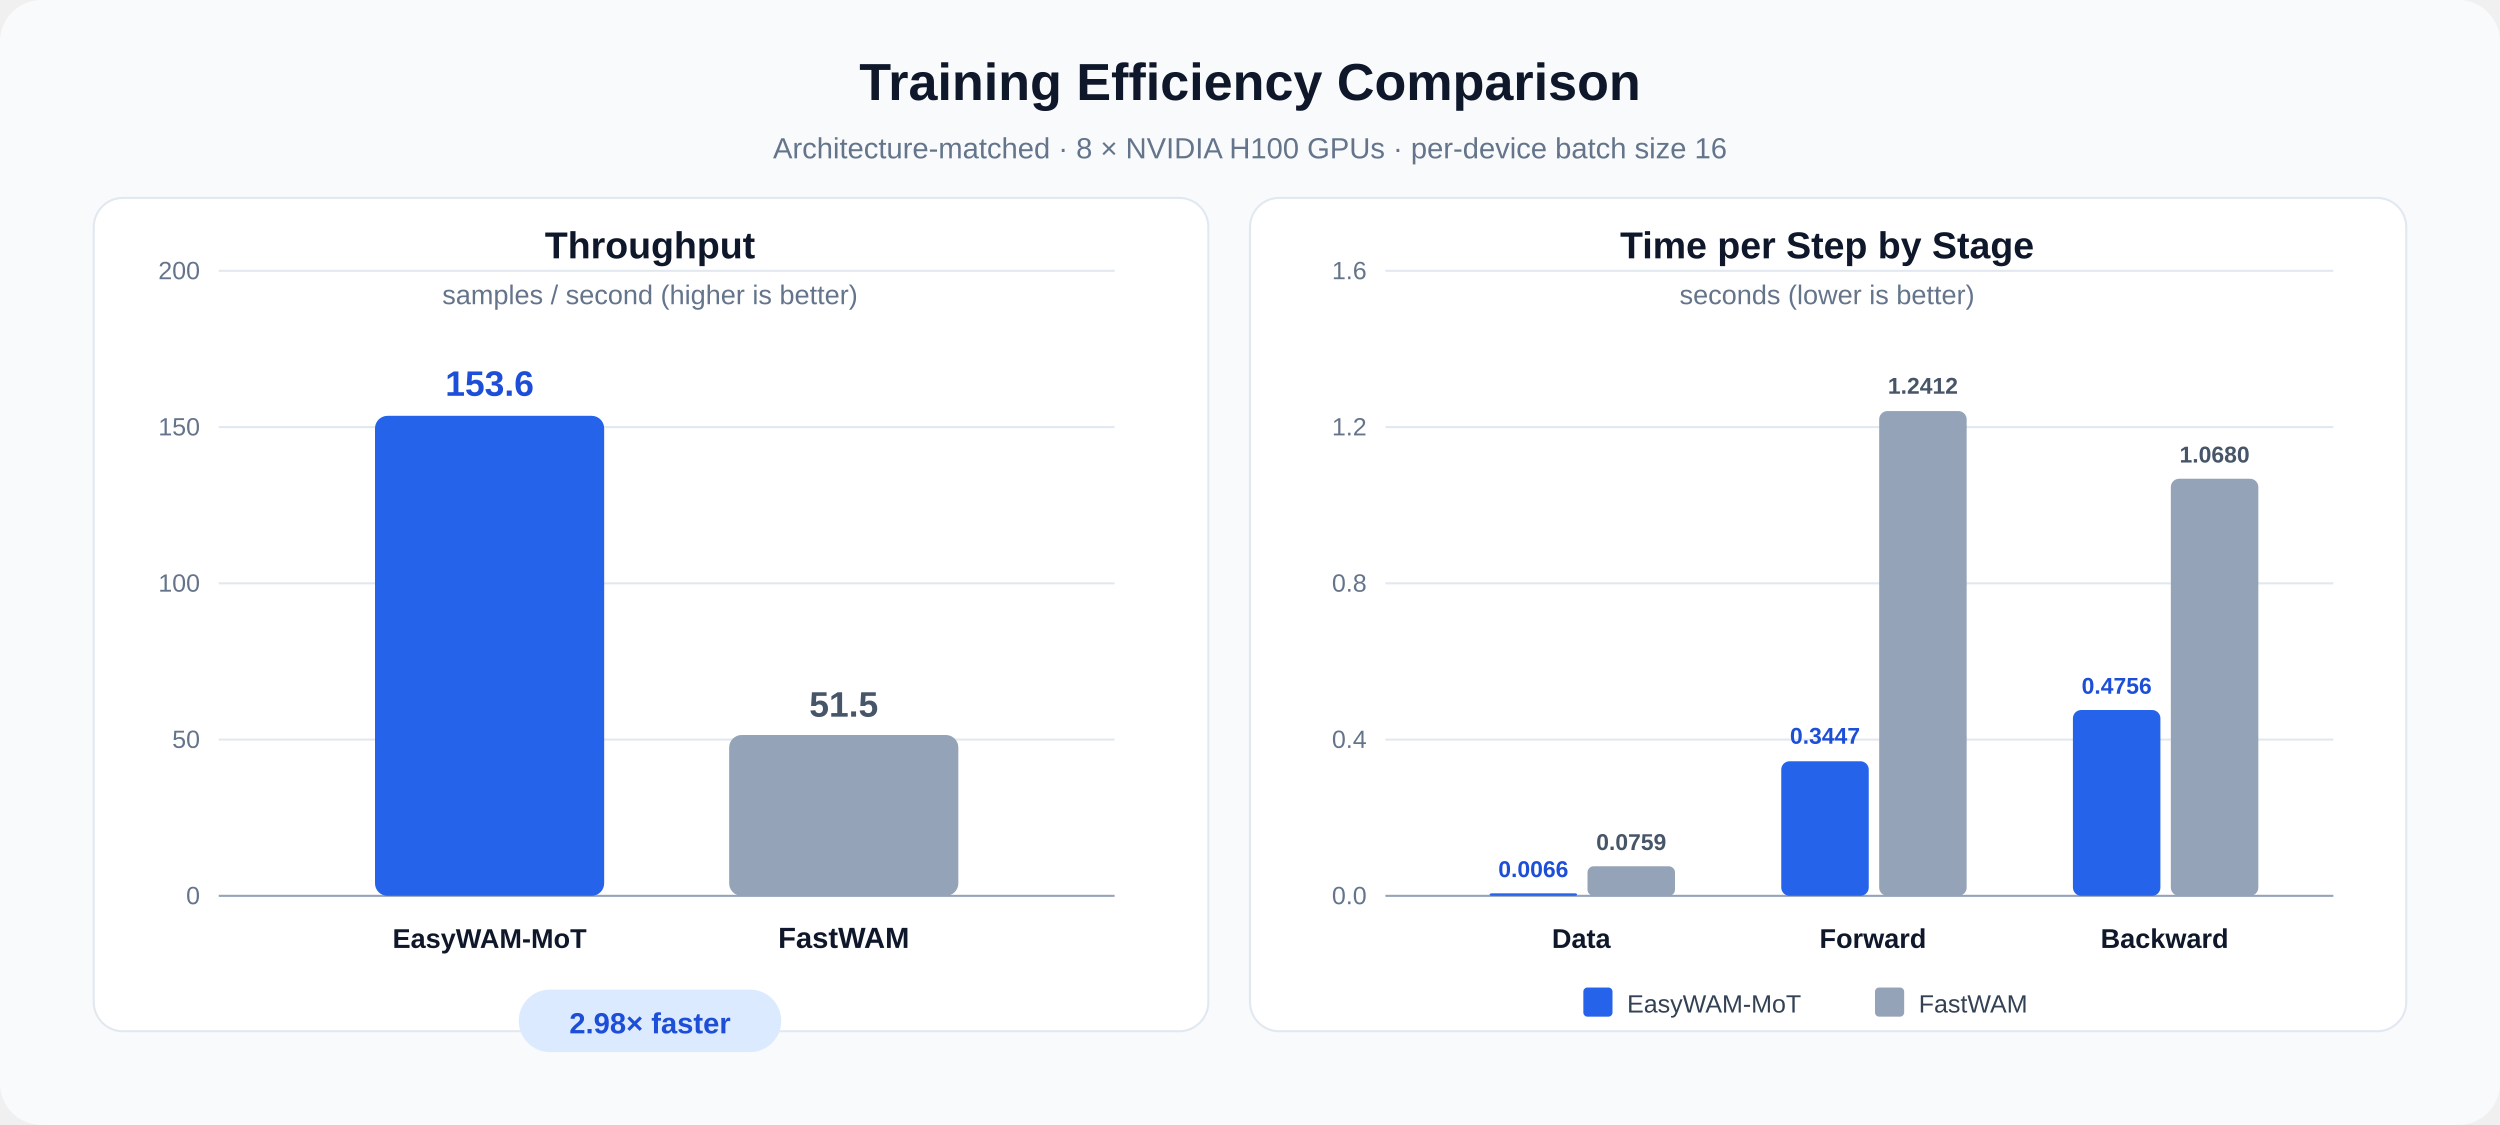
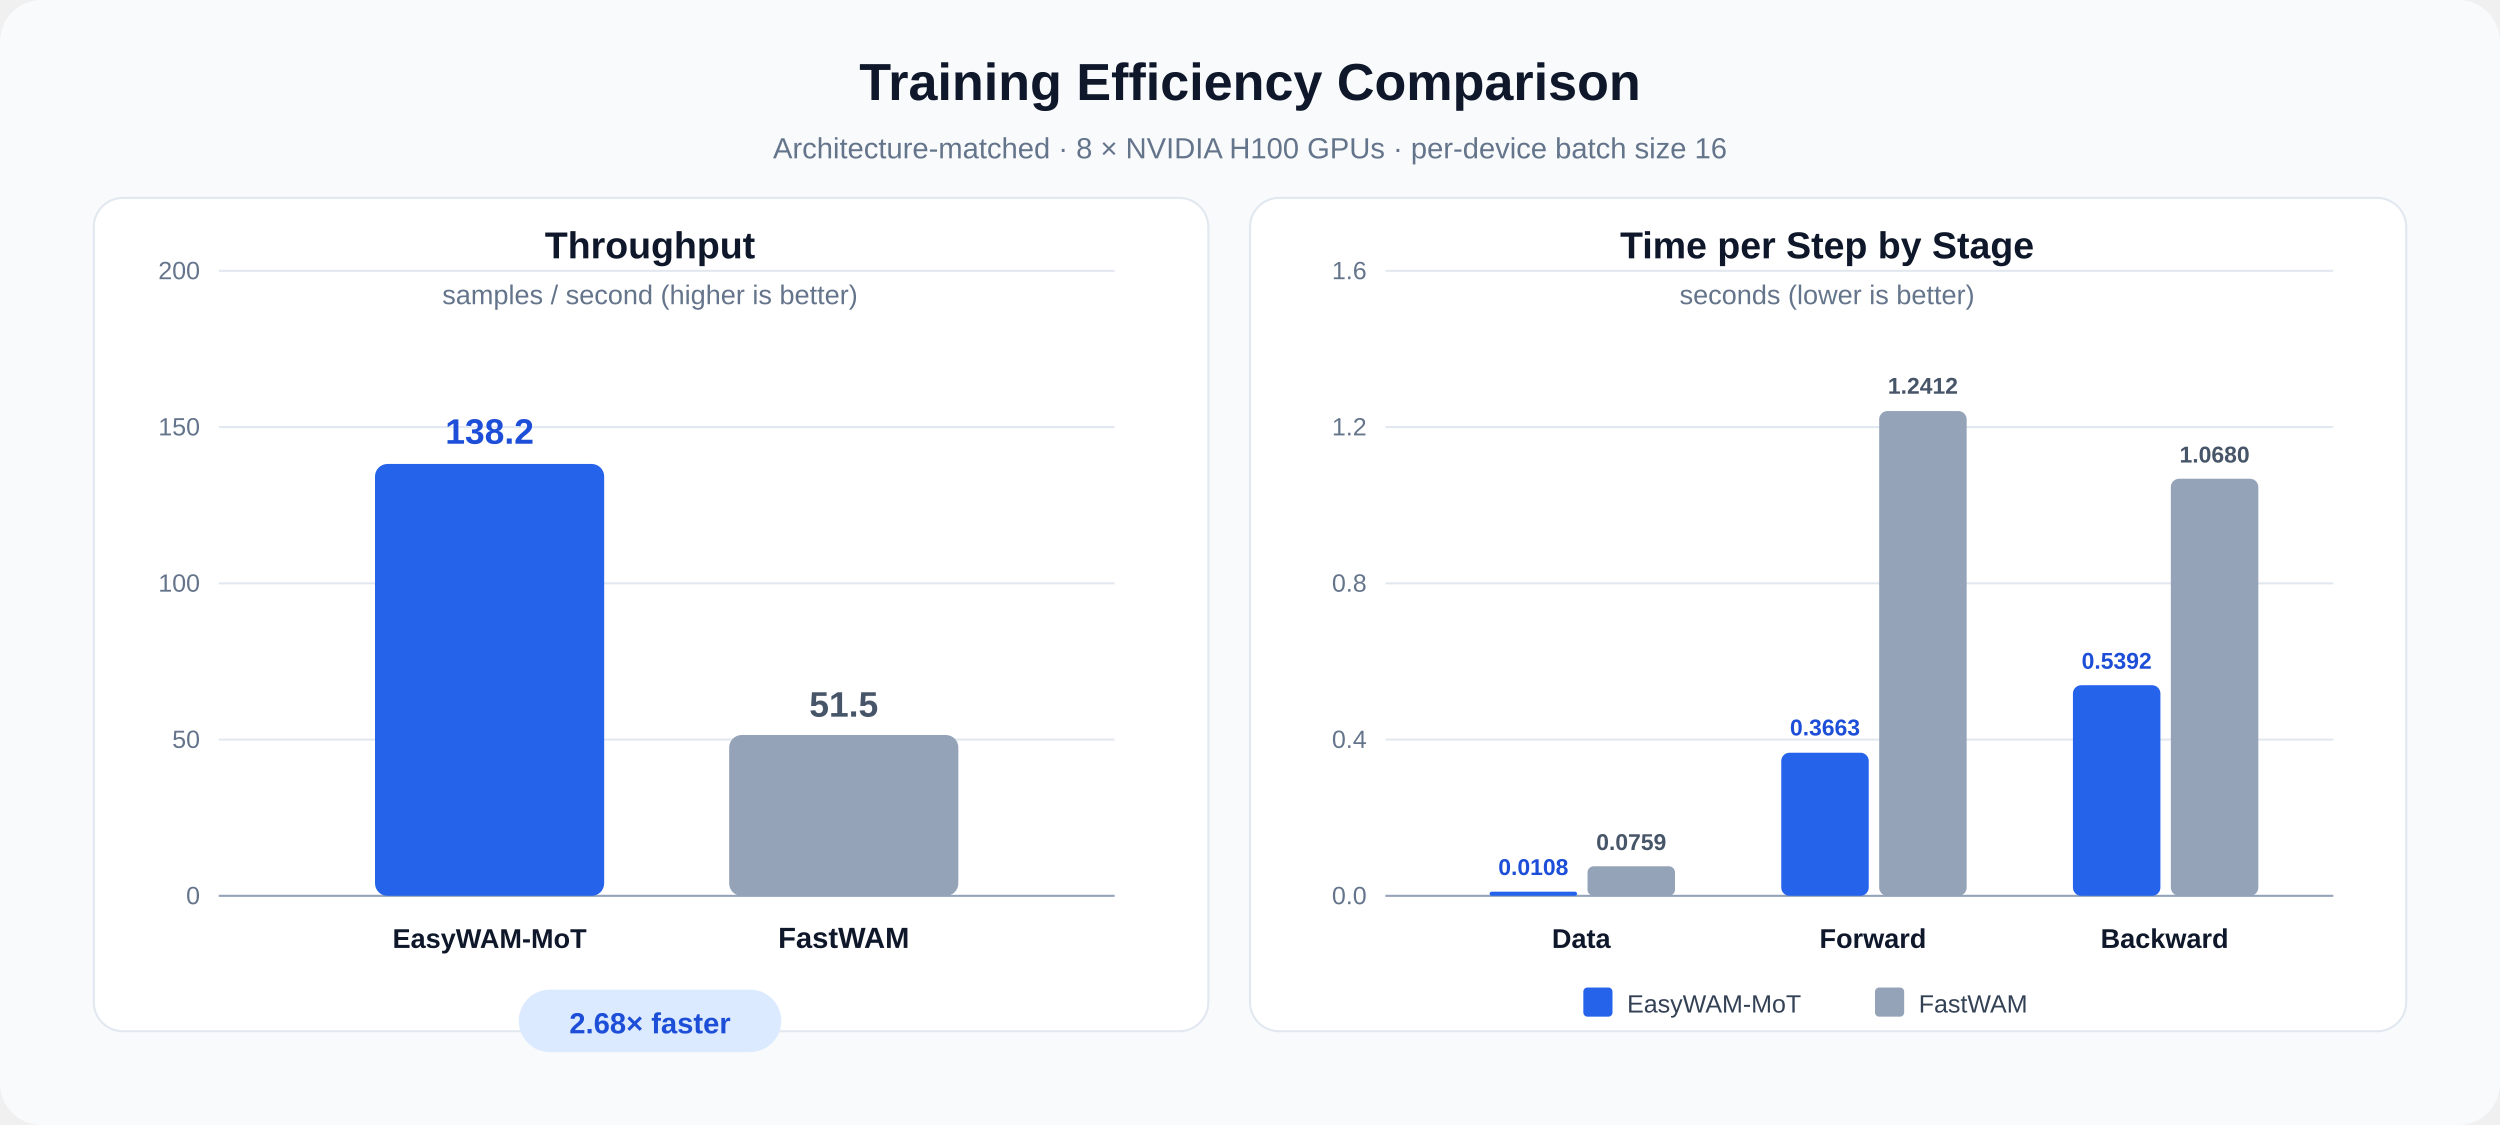
<svg xmlns="http://www.w3.org/2000/svg" width="1200" height="540" viewBox="0 0 1200 540" role="img" aria-labelledby="title desc">
  <rect width="1200" height="540" rx="20" fill="#f8fafc" />
  <text x="600" y="48" text-anchor="middle" font-family="Arial, sans-serif" font-size="25" font-weight="700" fill="#0f172a">Training Efficiency Comparison</text>
  <text x="600" y="76" text-anchor="middle" font-family="Arial, sans-serif" font-size="14" fill="#64748b">Architecture-matched · 8 × NVIDIA H100 GPUs · per-device batch size 16</text>
  <rect x="45" y="95" width="535" height="400" rx="14" fill="#ffffff" stroke="#e2e8f0" />
  <text x="312" y="124" text-anchor="middle" font-family="Arial, sans-serif" font-size="18" font-weight="700" fill="#0f172a">Throughput</text>
  <text x="312" y="146" text-anchor="middle" font-family="Arial, sans-serif" font-size="13" fill="#64748b">samples / second (higher is better)</text>
  <line x1="105" y1="430" x2="535" y2="430" stroke="#94a3b8" />
  <line x1="105" y1="355" x2="535" y2="355" stroke="#e2e8f0" />
  <line x1="105" y1="280" x2="535" y2="280" stroke="#e2e8f0" />
  <line x1="105" y1="205" x2="535" y2="205" stroke="#e2e8f0" />
  <line x1="105" y1="130" x2="535" y2="130" stroke="#e2e8f0" />
  <g font-family="Arial, sans-serif" font-size="12" fill="#64748b" text-anchor="end">
    <text x="96" y="434">0</text>
    <text x="96" y="359">50</text>
    <text x="96" y="284">100</text>
    <text x="96" y="209">150</text>
    <text x="96" y="134">200</text>
  </g>
-   <rect x="180" y="199.6" width="110" height="230.4" rx="6" fill="#2563eb" />
+   <rect x="180" y="222.7" width="110" height="207.3" rx="6" fill="#2563eb" />
  <rect x="350" y="352.8" width="110" height="77.2" rx="6" fill="#94a3b8" />
  <g font-family="Arial, sans-serif" text-anchor="middle">
-     <text x="235" y="190" font-size="17" font-weight="700" fill="#1d4ed8">153.6</text>
+     <text x="235" y="213" font-size="17" font-weight="700" fill="#1d4ed8">138.2</text>
    <text x="405" y="344" font-size="17" font-weight="700" fill="#475569">51.5</text>
    <text x="235" y="455" font-size="13" font-weight="700" fill="#0f172a">EasyWAM-MoT</text>
    <text x="405" y="455" font-size="14" font-weight="700" fill="#0f172a">FastWAM</text>
  </g>
  <rect x="249" y="475" width="126" height="30" rx="15" fill="#dbeafe" />
-   <text x="312" y="496" text-anchor="middle" font-family="Arial, sans-serif" font-size="14" font-weight="700" fill="#1d4ed8">2.98× faster</text>
+   <text x="312" y="496" text-anchor="middle" font-family="Arial, sans-serif" font-size="14" font-weight="700" fill="#1d4ed8">2.68× faster</text>
  <rect x="600" y="95" width="555" height="400" rx="14" fill="#ffffff" stroke="#e2e8f0" />
  <text x="877" y="124" text-anchor="middle" font-family="Arial, sans-serif" font-size="18" font-weight="700" fill="#0f172a">Time per Step by Stage</text>
  <text x="877" y="146" text-anchor="middle" font-family="Arial, sans-serif" font-size="13" fill="#64748b">seconds (lower is better)</text>
  <line x1="665" y1="430" x2="1120" y2="430" stroke="#94a3b8" />
  <line x1="665" y1="355" x2="1120" y2="355" stroke="#e2e8f0" />
  <line x1="665" y1="280" x2="1120" y2="280" stroke="#e2e8f0" />
  <line x1="665" y1="205" x2="1120" y2="205" stroke="#e2e8f0" />
  <line x1="665" y1="130" x2="1120" y2="130" stroke="#e2e8f0" />
  <g font-family="Arial, sans-serif" font-size="12" fill="#64748b" text-anchor="end">
    <text x="656" y="434">0.0</text>
    <text x="656" y="359">0.4</text>
    <text x="656" y="284">0.8</text>
    <text x="656" y="209">1.2</text>
    <text x="656" y="134">1.6</text>
  </g>
-   <rect x="715" y="428.8" width="42" height="1.2" rx="1" fill="#2563eb" />
+   <rect x="715" y="428.0" width="42" height="2.0" rx="1" fill="#2563eb" />
  <rect x="762" y="415.8" width="42" height="14.2" rx="3" fill="#94a3b8" />
-   <rect x="855" y="365.4" width="42" height="64.6" rx="4" fill="#2563eb" />
+   <rect x="855" y="361.3" width="42" height="68.7" rx="4" fill="#2563eb" />
  <rect x="902" y="197.3" width="42" height="232.7" rx="4" fill="#94a3b8" />
-   <rect x="995" y="340.8" width="42" height="89.2" rx="4" fill="#2563eb" />
+   <rect x="995" y="328.9" width="42" height="101.1" rx="4" fill="#2563eb" />
  <rect x="1042" y="229.8" width="42" height="200.2" rx="4" fill="#94a3b8" />
  <g font-family="Arial, sans-serif" font-size="11" font-weight="700" text-anchor="middle">
-     <text x="736" y="421" fill="#1d4ed8">0.0066</text>
+     <text x="736" y="420" fill="#1d4ed8">0.0108</text>
    <text x="783" y="408" fill="#475569">0.0759</text>
-     <text x="876" y="357" fill="#1d4ed8">0.3447</text>
+     <text x="876" y="353" fill="#1d4ed8">0.3663</text>
    <text x="923" y="189" fill="#475569">1.2412</text>
-     <text x="1016" y="333" fill="#1d4ed8">0.4756</text>
+     <text x="1016" y="321" fill="#1d4ed8">0.5392</text>
    <text x="1063" y="222" fill="#475569">1.0680</text>
  </g>
  <g font-family="Arial, sans-serif" font-size="13" font-weight="700" fill="#0f172a" text-anchor="middle">
    <text x="759" y="455">Data</text>
    <text x="899" y="455">Forward</text>
    <text x="1039" y="455">Backward</text>
  </g>
  <g font-family="Arial, sans-serif" font-size="12">
    <rect x="760" y="474" width="14" height="14" rx="2" fill="#2563eb" />
    <text x="781" y="486" fill="#334155">EasyWAM-MoT</text>
    <rect x="900" y="474" width="14" height="14" rx="2" fill="#94a3b8" />
    <text x="921" y="486" fill="#334155">FastWAM</text>
  </g>
</svg>
